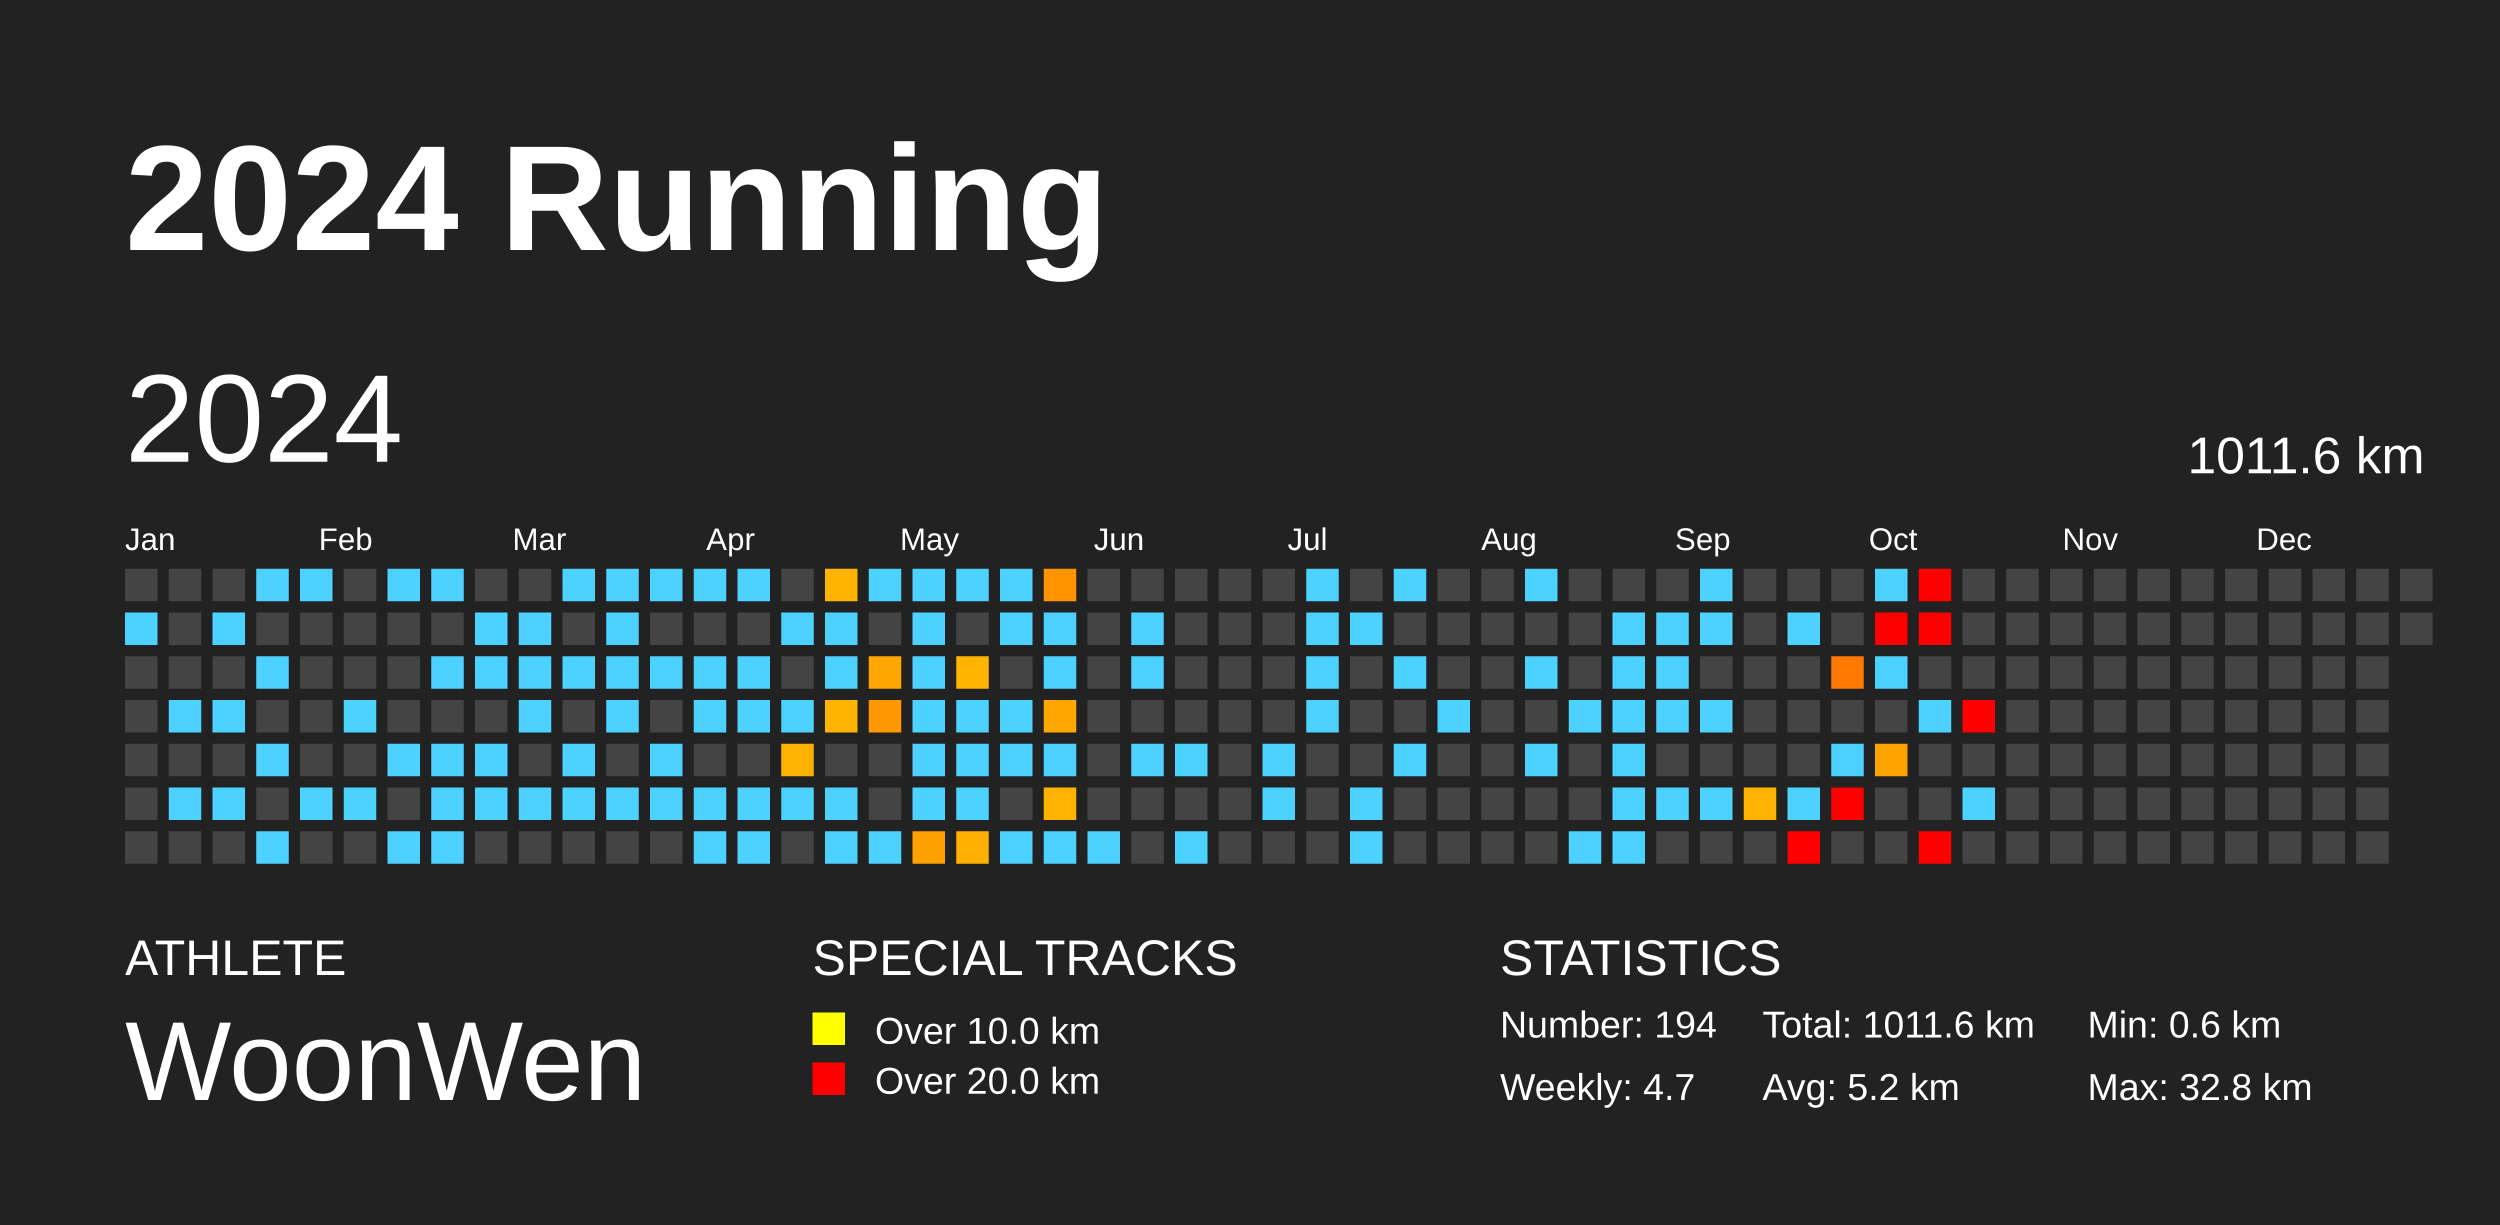
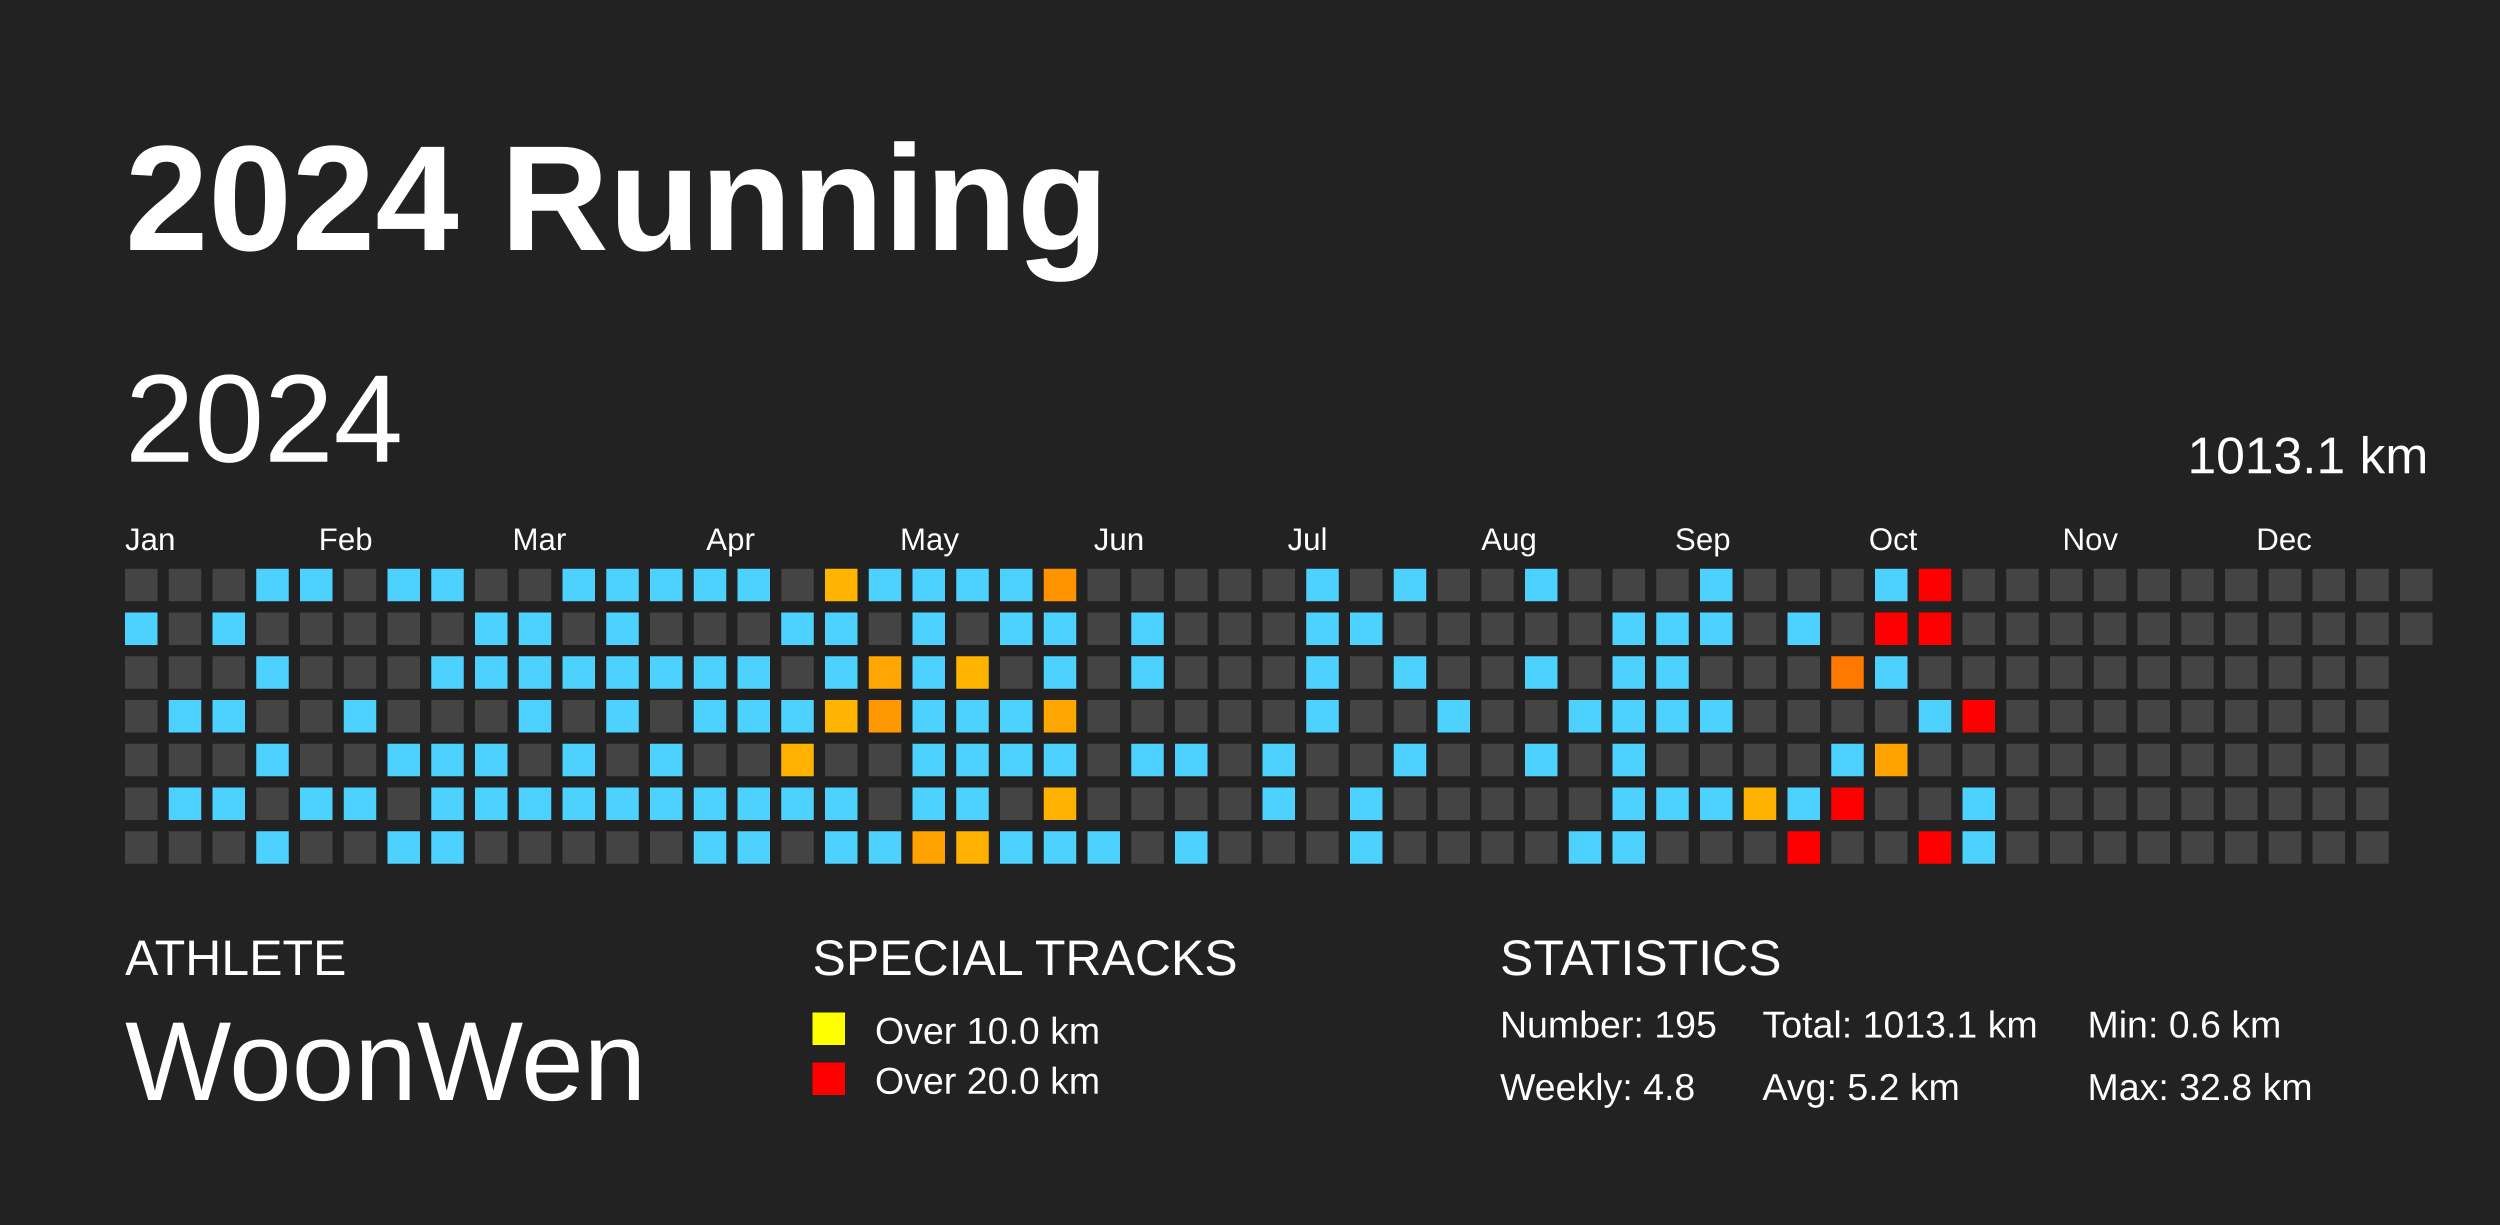
<svg xmlns="http://www.w3.org/2000/svg" baseProfile="full" height="98mm" version="1.1" viewBox="0,0,200,98" width="200mm">
  <defs />
  <rect fill="#222222" height="98" width="200" x="0" y="0" />
  <text fill="#FFFFFF" style="font-size:12px; font-family:Arial; font-weight:bold;" x="10" y="20">2024 Running</text>
  <text fill="#FFFFFF" style="font-size:4px; font-family:Arial" x="10" y="78">ATHLETE</text>
  <text fill="#FFFFFF" style="font-size:9px; font-family:Arial" x="10" y="88">WoonWen</text>
  <text fill="#FFFFFF" style="font-size:4px; font-family:Arial" x="65" y="78">SPECIAL TRACKS</text>
  <rect fill="yellow" height="2.6" width="2.6" x="65" y="81" />
  <text fill="#FFFFFF" style="font-size:3px; font-family:Arial" x="70" y="83.5">Over 10.0 km</text>
  <rect fill="red" height="2.6" width="2.6" x="65" y="85" />
  <text fill="#FFFFFF" style="font-size:3px; font-family:Arial" x="70" y="87.5">Over 20.0 km</text>
  <text fill="#FFFFFF" style="font-size:4px; font-family:Arial" x="120" y="78">STATISTICS</text>
-   <text fill="#FFFFFF" style="font-size:3px; font-family:Arial" x="120" y="83">Number: 194</text>
-   <text fill="#FFFFFF" style="font-size:3px; font-family:Arial" x="120" y="88">Weekly: 4.7</text>
-   <text fill="#FFFFFF" style="font-size:3px; font-family:Arial" x="141" y="83">Total: 1011.6 km</text>
+   <text fill="#FFFFFF" style="font-size:3px; font-family:Arial" x="120" y="83">Number: 195</text>
+   <text fill="#FFFFFF" style="font-size:3px; font-family:Arial" x="120" y="88">Weekly: 4.8</text>
+   <text fill="#FFFFFF" style="font-size:3px; font-family:Arial" x="141" y="83">Total: 1013.1 km</text>
  <text fill="#FFFFFF" style="font-size:3px; font-family:Arial" x="141" y="88">Avg: 5.2 km</text>
  <text fill="#FFFFFF" style="font-size:3px; font-family:Arial" x="167" y="83">Min: 0.6 km</text>
  <text fill="#FFFFFF" style="font-size:3px; font-family:Arial" x="167" y="88">Max: 32.8 km</text>
  <text dominant-baseline="hanging" fill="#FFFFFF" style="font-size:10.0px; font-family:Arial;" x="10" y="30">2024</text>
-   <text dominant-baseline="hanging" fill="#FFFFFF" style="font-size:4.125px; font-family:Arial;" x="175" y="35">1011.6 km</text>
+   <text dominant-baseline="hanging" fill="#FFFFFF" style="font-size:4.125px; font-family:Arial;" x="175" y="35">1013.1 km</text>
  <text fill="#FFFFFF" style="font-size:2.5px; font-family:Arial" x="10.0" y="44">Jan</text>
  <text fill="#FFFFFF" style="font-size:2.5px; font-family:Arial" x="25.5" y="44">Feb</text>
  <text fill="#FFFFFF" style="font-size:2.5px; font-family:Arial" x="41.0" y="44">Mar</text>
  <text fill="#FFFFFF" style="font-size:2.5px; font-family:Arial" x="56.5" y="44">Apr</text>
  <text fill="#FFFFFF" style="font-size:2.5px; font-family:Arial" x="72.0" y="44">May</text>
  <text fill="#FFFFFF" style="font-size:2.5px; font-family:Arial" x="87.5" y="44">Jun</text>
  <text fill="#FFFFFF" style="font-size:2.5px; font-family:Arial" x="103.0" y="44">Jul</text>
  <text fill="#FFFFFF" style="font-size:2.5px; font-family:Arial" x="118.5" y="44">Aug</text>
  <text fill="#FFFFFF" style="font-size:2.5px; font-family:Arial" x="134.0" y="44">Sep</text>
  <text fill="#FFFFFF" style="font-size:2.5px; font-family:Arial" x="149.5" y="44">Oct</text>
  <text fill="#FFFFFF" style="font-size:2.5px; font-family:Arial" x="165.0" y="44">Nov</text>
  <text fill="#FFFFFF" style="font-size:2.5px; font-family:Arial" x="180.5" y="44">Dec</text>
  <rect fill="#444444" height="2.6" width="2.6" x="10.0" y="45.5" />
  <rect fill="#4dd2ff" height="2.6" width="2.6" x="10.0" y="49.0" />
  <rect fill="#444444" height="2.6" width="2.6" x="10.0" y="52.5" />
  <rect fill="#444444" height="2.6" width="2.6" x="10.0" y="56.0" />
  <rect fill="#444444" height="2.6" width="2.6" x="10.0" y="59.5" />
  <rect fill="#444444" height="2.6" width="2.6" x="10.0" y="63.0" />
  <rect fill="#444444" height="2.6" width="2.6" x="10.0" y="66.5" />
  <rect fill="#444444" height="2.6" width="2.6" x="13.5" y="45.5" />
  <rect fill="#444444" height="2.6" width="2.6" x="13.5" y="49.0" />
  <rect fill="#444444" height="2.6" width="2.6" x="13.5" y="52.5" />
  <rect fill="#4dd2ff" height="2.6" width="2.6" x="13.5" y="56.0" />
  <rect fill="#444444" height="2.6" width="2.6" x="13.5" y="59.5" />
  <rect fill="#4dd2ff" height="2.6" width="2.6" x="13.5" y="63.0" />
  <rect fill="#444444" height="2.6" width="2.6" x="13.5" y="66.5" />
  <rect fill="#444444" height="2.6" width="2.6" x="17.0" y="45.5" />
  <rect fill="#4dd2ff" height="2.6" width="2.6" x="17.0" y="49.0" />
  <rect fill="#444444" height="2.6" width="2.6" x="17.0" y="52.5" />
  <rect fill="#4dd2ff" height="2.6" width="2.6" x="17.0" y="56.0" />
  <rect fill="#444444" height="2.6" width="2.6" x="17.0" y="59.5" />
  <rect fill="#4dd2ff" height="2.6" width="2.6" x="17.0" y="63.0" />
  <rect fill="#444444" height="2.6" width="2.6" x="17.0" y="66.5" />
  <rect fill="#4dd2ff" height="2.6" width="2.6" x="20.5" y="45.5" />
  <rect fill="#444444" height="2.6" width="2.6" x="20.5" y="49.0" />
  <rect fill="#4dd2ff" height="2.6" width="2.6" x="20.5" y="52.5" />
  <rect fill="#444444" height="2.6" width="2.6" x="20.5" y="56.0" />
  <rect fill="#4dd2ff" height="2.6" width="2.6" x="20.5" y="59.5" />
  <rect fill="#444444" height="2.6" width="2.6" x="20.5" y="63.0" />
  <rect fill="#4dd2ff" height="2.6" width="2.6" x="20.5" y="66.5" />
  <rect fill="#4dd2ff" height="2.6" width="2.6" x="24.0" y="45.5" />
  <rect fill="#444444" height="2.6" width="2.6" x="24.0" y="49.0" />
  <rect fill="#444444" height="2.6" width="2.6" x="24.0" y="52.5" />
  <rect fill="#444444" height="2.6" width="2.6" x="24.0" y="56.0" />
  <rect fill="#444444" height="2.6" width="2.6" x="24.0" y="59.5" />
  <rect fill="#4dd2ff" height="2.6" width="2.6" x="24.0" y="63.0" />
  <rect fill="#444444" height="2.6" width="2.6" x="24.0" y="66.5" />
  <rect fill="#444444" height="2.6" width="2.6" x="27.5" y="45.5" />
  <rect fill="#444444" height="2.6" width="2.6" x="27.5" y="49.0" />
  <rect fill="#444444" height="2.6" width="2.6" x="27.5" y="52.5" />
  <rect fill="#4dd2ff" height="2.6" width="2.6" x="27.5" y="56.0" />
  <rect fill="#444444" height="2.6" width="2.6" x="27.5" y="59.5" />
  <rect fill="#4dd2ff" height="2.6" width="2.6" x="27.5" y="63.0" />
  <rect fill="#444444" height="2.6" width="2.6" x="27.5" y="66.5" />
  <rect fill="#4dd2ff" height="2.6" width="2.6" x="31.0" y="45.5" />
  <rect fill="#444444" height="2.6" width="2.6" x="31.0" y="49.0" />
  <rect fill="#444444" height="2.6" width="2.6" x="31.0" y="52.5" />
  <rect fill="#444444" height="2.6" width="2.6" x="31.0" y="56.0" />
  <rect fill="#4dd2ff" height="2.6" width="2.6" x="31.0" y="59.5" />
  <rect fill="#444444" height="2.6" width="2.6" x="31.0" y="63.0" />
  <rect fill="#4dd2ff" height="2.6" width="2.6" x="31.0" y="66.5" />
  <rect fill="#4dd2ff" height="2.6" width="2.6" x="34.5" y="45.5" />
  <rect fill="#444444" height="2.6" width="2.6" x="34.5" y="49.0" />
  <rect fill="#4dd2ff" height="2.6" width="2.6" x="34.5" y="52.5" />
  <rect fill="#444444" height="2.6" width="2.6" x="34.5" y="56.0" />
  <rect fill="#4dd2ff" height="2.6" width="2.6" x="34.5" y="59.5" />
  <rect fill="#4dd2ff" height="2.6" width="2.6" x="34.5" y="63.0" />
  <rect fill="#4dd2ff" height="2.6" width="2.6" x="34.5" y="66.5" />
  <rect fill="#444444" height="2.6" width="2.6" x="38.0" y="45.5" />
  <rect fill="#4dd2ff" height="2.6" width="2.6" x="38.0" y="49.0" />
  <rect fill="#4dd2ff" height="2.6" width="2.6" x="38.0" y="52.5" />
  <rect fill="#444444" height="2.6" width="2.6" x="38.0" y="56.0" />
  <rect fill="#4dd2ff" height="2.6" width="2.6" x="38.0" y="59.5" />
  <rect fill="#4dd2ff" height="2.6" width="2.6" x="38.0" y="63.0" />
  <rect fill="#444444" height="2.6" width="2.6" x="38.0" y="66.5" />
  <rect fill="#444444" height="2.6" width="2.6" x="41.5" y="45.5" />
  <rect fill="#4dd2ff" height="2.6" width="2.6" x="41.5" y="49.0" />
  <rect fill="#4dd2ff" height="2.6" width="2.6" x="41.5" y="52.5" />
  <rect fill="#4dd2ff" height="2.6" width="2.6" x="41.5" y="56.0" />
  <rect fill="#444444" height="2.6" width="2.6" x="41.5" y="59.5" />
  <rect fill="#4dd2ff" height="2.6" width="2.6" x="41.5" y="63.0" />
  <rect fill="#444444" height="2.6" width="2.6" x="41.5" y="66.5" />
  <rect fill="#4dd2ff" height="2.6" width="2.6" x="45.0" y="45.5" />
  <rect fill="#444444" height="2.6" width="2.6" x="45.0" y="49.0" />
  <rect fill="#4dd2ff" height="2.6" width="2.6" x="45.0" y="52.5" />
  <rect fill="#444444" height="2.6" width="2.6" x="45.0" y="56.0" />
  <rect fill="#4dd2ff" height="2.6" width="2.6" x="45.0" y="59.5" />
  <rect fill="#4dd2ff" height="2.6" width="2.6" x="45.0" y="63.0" />
  <rect fill="#444444" height="2.6" width="2.6" x="45.0" y="66.5" />
  <rect fill="#4dd2ff" height="2.6" width="2.6" x="48.5" y="45.5" />
  <rect fill="#4dd2ff" height="2.6" width="2.6" x="48.5" y="49.0" />
  <rect fill="#4dd2ff" height="2.6" width="2.6" x="48.5" y="52.5" />
  <rect fill="#4dd2ff" height="2.6" width="2.6" x="48.5" y="56.0" />
  <rect fill="#444444" height="2.6" width="2.6" x="48.5" y="59.5" />
  <rect fill="#4dd2ff" height="2.6" width="2.6" x="48.5" y="63.0" />
  <rect fill="#444444" height="2.6" width="2.6" x="48.5" y="66.5" />
  <rect fill="#4dd2ff" height="2.6" width="2.6" x="52.0" y="45.5" />
  <rect fill="#444444" height="2.6" width="2.6" x="52.0" y="49.0" />
  <rect fill="#4dd2ff" height="2.6" width="2.6" x="52.0" y="52.5" />
  <rect fill="#444444" height="2.6" width="2.6" x="52.0" y="56.0" />
  <rect fill="#4dd2ff" height="2.6" width="2.6" x="52.0" y="59.5" />
  <rect fill="#4dd2ff" height="2.6" width="2.6" x="52.0" y="63.0" />
  <rect fill="#444444" height="2.6" width="2.6" x="52.0" y="66.5" />
  <rect fill="#4dd2ff" height="2.6" width="2.6" x="55.5" y="45.5" />
  <rect fill="#444444" height="2.6" width="2.6" x="55.5" y="49.0" />
  <rect fill="#4dd2ff" height="2.6" width="2.6" x="55.5" y="52.5" />
  <rect fill="#4dd2ff" height="2.6" width="2.6" x="55.5" y="56.0" />
  <rect fill="#444444" height="2.6" width="2.6" x="55.5" y="59.5" />
  <rect fill="#4dd2ff" height="2.6" width="2.6" x="55.5" y="63.0" />
  <rect fill="#4dd2ff" height="2.6" width="2.6" x="55.5" y="66.5" />
  <rect fill="#4dd2ff" height="2.6" width="2.6" x="59.0" y="45.5" />
  <rect fill="#444444" height="2.6" width="2.6" x="59.0" y="49.0" />
  <rect fill="#4dd2ff" height="2.6" width="2.6" x="59.0" y="52.5" />
  <rect fill="#4dd2ff" height="2.6" width="2.6" x="59.0" y="56.0" />
  <rect fill="#444444" height="2.6" width="2.6" x="59.0" y="59.5" />
  <rect fill="#4dd2ff" height="2.6" width="2.6" x="59.0" y="63.0" />
  <rect fill="#4dd2ff" height="2.6" width="2.6" x="59.0" y="66.5" />
  <rect fill="#444444" height="2.6" width="2.6" x="62.5" y="45.5" />
  <rect fill="#4dd2ff" height="2.6" width="2.6" x="62.5" y="49.0" />
  <rect fill="#444444" height="2.6" width="2.6" x="62.5" y="52.5" />
  <rect fill="#4dd2ff" height="2.6" width="2.6" x="62.5" y="56.0" />
  <rect fill="#ffb300" height="2.6" width="2.6" x="62.5" y="59.5" />
  <rect fill="#4dd2ff" height="2.6" width="2.6" x="62.5" y="63.0" />
  <rect fill="#444444" height="2.6" width="2.6" x="62.5" y="66.5" />
  <rect fill="#ffb400" height="2.6" width="2.6" x="66.0" y="45.5" />
  <rect fill="#4dd2ff" height="2.6" width="2.6" x="66.0" y="49.0" />
  <rect fill="#4dd2ff" height="2.6" width="2.6" x="66.0" y="52.5" />
  <rect fill="#ffb400" height="2.6" width="2.6" x="66.0" y="56.0" />
  <rect fill="#444444" height="2.6" width="2.6" x="66.0" y="59.5" />
  <rect fill="#4dd2ff" height="2.6" width="2.6" x="66.0" y="63.0" />
  <rect fill="#4dd2ff" height="2.6" width="2.6" x="66.0" y="66.5" />
  <rect fill="#4dd2ff" height="2.6" width="2.6" x="69.5" y="45.5" />
  <rect fill="#444444" height="2.6" width="2.6" x="69.5" y="49.0" />
  <rect fill="#ffa700" height="2.6" width="2.6" x="69.5" y="52.5" />
  <rect fill="#ff9700" height="2.6" width="2.6" x="69.5" y="56.0" />
  <rect fill="#444444" height="2.6" width="2.6" x="69.5" y="59.5" />
  <rect fill="#444444" height="2.6" width="2.6" x="69.5" y="63.0" />
  <rect fill="#4dd2ff" height="2.6" width="2.6" x="69.5" y="66.5" />
  <rect fill="#4dd2ff" height="2.6" width="2.6" x="73.0" y="45.5" />
  <rect fill="#4dd2ff" height="2.6" width="2.6" x="73.0" y="49.0" />
  <rect fill="#4dd2ff" height="2.6" width="2.6" x="73.0" y="52.5" />
  <rect fill="#4dd2ff" height="2.6" width="2.6" x="73.0" y="56.0" />
  <rect fill="#4dd2ff" height="2.6" width="2.6" x="73.0" y="59.5" />
  <rect fill="#4dd2ff" height="2.6" width="2.6" x="73.0" y="63.0" />
  <rect fill="#ffa200" height="2.6" width="2.6" x="73.0" y="66.5" />
  <rect fill="#4dd2ff" height="2.6" width="2.6" x="76.5" y="45.5" />
  <rect fill="#444444" height="2.6" width="2.6" x="76.5" y="49.0" />
  <rect fill="#ffb400" height="2.6" width="2.6" x="76.5" y="52.5" />
  <rect fill="#4dd2ff" height="2.6" width="2.6" x="76.5" y="56.0" />
  <rect fill="#4dd2ff" height="2.6" width="2.6" x="76.5" y="59.5" />
  <rect fill="#4dd2ff" height="2.6" width="2.6" x="76.5" y="63.0" />
  <rect fill="#ffb000" height="2.6" width="2.6" x="76.5" y="66.5" />
  <rect fill="#4dd2ff" height="2.6" width="2.6" x="80.0" y="45.5" />
  <rect fill="#4dd2ff" height="2.6" width="2.6" x="80.0" y="49.0" />
  <rect fill="#444444" height="2.6" width="2.6" x="80.0" y="52.5" />
  <rect fill="#4dd2ff" height="2.6" width="2.6" x="80.0" y="56.0" />
  <rect fill="#4dd2ff" height="2.6" width="2.6" x="80.0" y="59.5" />
  <rect fill="#444444" height="2.6" width="2.6" x="80.0" y="63.0" />
  <rect fill="#4dd2ff" height="2.6" width="2.6" x="80.0" y="66.5" />
  <rect fill="#ff9400" height="2.6" width="2.6" x="83.5" y="45.5" />
  <rect fill="#4dd2ff" height="2.6" width="2.6" x="83.5" y="49.0" />
  <rect fill="#4dd2ff" height="2.6" width="2.6" x="83.5" y="52.5" />
  <rect fill="#ffa600" height="2.6" width="2.6" x="83.5" y="56.0" />
  <rect fill="#4dd2ff" height="2.6" width="2.6" x="83.5" y="59.5" />
  <rect fill="#ffb300" height="2.6" width="2.6" x="83.5" y="63.0" />
  <rect fill="#4dd2ff" height="2.6" width="2.6" x="83.5" y="66.5" />
  <rect fill="#444444" height="2.6" width="2.6" x="87.0" y="45.5" />
  <rect fill="#444444" height="2.6" width="2.6" x="87.0" y="49.0" />
  <rect fill="#444444" height="2.6" width="2.6" x="87.0" y="52.5" />
  <rect fill="#444444" height="2.6" width="2.6" x="87.0" y="56.0" />
  <rect fill="#444444" height="2.6" width="2.6" x="87.0" y="59.5" />
  <rect fill="#444444" height="2.6" width="2.6" x="87.0" y="63.0" />
  <rect fill="#4dd2ff" height="2.6" width="2.6" x="87.0" y="66.5" />
  <rect fill="#444444" height="2.6" width="2.6" x="90.5" y="45.5" />
  <rect fill="#4dd2ff" height="2.6" width="2.6" x="90.5" y="49.0" />
  <rect fill="#4dd2ff" height="2.6" width="2.6" x="90.5" y="52.5" />
  <rect fill="#444444" height="2.6" width="2.6" x="90.5" y="56.0" />
  <rect fill="#4dd2ff" height="2.6" width="2.6" x="90.5" y="59.5" />
  <rect fill="#444444" height="2.6" width="2.6" x="90.5" y="63.0" />
  <rect fill="#444444" height="2.6" width="2.6" x="90.5" y="66.5" />
  <rect fill="#444444" height="2.6" width="2.6" x="94.0" y="45.5" />
  <rect fill="#444444" height="2.6" width="2.6" x="94.0" y="49.0" />
  <rect fill="#444444" height="2.6" width="2.6" x="94.0" y="52.5" />
  <rect fill="#444444" height="2.6" width="2.6" x="94.0" y="56.0" />
  <rect fill="#4dd2ff" height="2.6" width="2.6" x="94.0" y="59.5" />
  <rect fill="#444444" height="2.6" width="2.6" x="94.0" y="63.0" />
  <rect fill="#4dd2ff" height="2.6" width="2.6" x="94.0" y="66.5" />
  <rect fill="#444444" height="2.6" width="2.6" x="97.5" y="45.5" />
  <rect fill="#444444" height="2.6" width="2.6" x="97.5" y="49.0" />
  <rect fill="#444444" height="2.6" width="2.6" x="97.5" y="52.5" />
  <rect fill="#444444" height="2.6" width="2.6" x="97.5" y="56.0" />
  <rect fill="#444444" height="2.6" width="2.6" x="97.5" y="59.5" />
  <rect fill="#444444" height="2.6" width="2.6" x="97.5" y="63.0" />
  <rect fill="#444444" height="2.6" width="2.6" x="97.5" y="66.5" />
  <rect fill="#444444" height="2.6" width="2.6" x="101.0" y="45.5" />
  <rect fill="#444444" height="2.6" width="2.6" x="101.0" y="49.0" />
  <rect fill="#444444" height="2.6" width="2.6" x="101.0" y="52.5" />
  <rect fill="#444444" height="2.6" width="2.6" x="101.0" y="56.0" />
  <rect fill="#4dd2ff" height="2.6" width="2.6" x="101.0" y="59.5" />
  <rect fill="#4dd2ff" height="2.6" width="2.6" x="101.0" y="63.0" />
  <rect fill="#444444" height="2.6" width="2.6" x="101.0" y="66.5" />
  <rect fill="#4dd2ff" height="2.6" width="2.6" x="104.5" y="45.5" />
  <rect fill="#4dd2ff" height="2.6" width="2.6" x="104.5" y="49.0" />
  <rect fill="#4dd2ff" height="2.6" width="2.6" x="104.5" y="52.5" />
  <rect fill="#4dd2ff" height="2.6" width="2.6" x="104.5" y="56.0" />
  <rect fill="#444444" height="2.6" width="2.6" x="104.5" y="59.5" />
  <rect fill="#444444" height="2.6" width="2.6" x="104.5" y="63.0" />
  <rect fill="#444444" height="2.6" width="2.6" x="104.5" y="66.5" />
  <rect fill="#444444" height="2.6" width="2.6" x="108.0" y="45.5" />
  <rect fill="#4dd2ff" height="2.6" width="2.6" x="108.0" y="49.0" />
  <rect fill="#444444" height="2.6" width="2.6" x="108.0" y="52.5" />
  <rect fill="#444444" height="2.6" width="2.6" x="108.0" y="56.0" />
  <rect fill="#444444" height="2.6" width="2.6" x="108.0" y="59.5" />
  <rect fill="#4dd2ff" height="2.6" width="2.6" x="108.0" y="63.0" />
  <rect fill="#4dd2ff" height="2.6" width="2.6" x="108.0" y="66.5" />
  <rect fill="#4dd2ff" height="2.6" width="2.6" x="111.5" y="45.5" />
  <rect fill="#444444" height="2.6" width="2.6" x="111.5" y="49.0" />
  <rect fill="#4dd2ff" height="2.6" width="2.6" x="111.5" y="52.5" />
  <rect fill="#444444" height="2.6" width="2.6" x="111.5" y="56.0" />
  <rect fill="#4dd2ff" height="2.6" width="2.6" x="111.5" y="59.5" />
  <rect fill="#444444" height="2.6" width="2.6" x="111.5" y="63.0" />
  <rect fill="#444444" height="2.6" width="2.6" x="111.5" y="66.5" />
  <rect fill="#444444" height="2.6" width="2.6" x="115.0" y="45.5" />
  <rect fill="#444444" height="2.6" width="2.6" x="115.0" y="49.0" />
  <rect fill="#444444" height="2.6" width="2.6" x="115.0" y="52.5" />
  <rect fill="#4dd2ff" height="2.6" width="2.6" x="115.0" y="56.0" />
  <rect fill="#444444" height="2.6" width="2.6" x="115.0" y="59.5" />
  <rect fill="#444444" height="2.6" width="2.6" x="115.0" y="63.0" />
  <rect fill="#444444" height="2.6" width="2.6" x="115.0" y="66.5" />
  <rect fill="#444444" height="2.6" width="2.6" x="118.5" y="45.5" />
  <rect fill="#444444" height="2.6" width="2.6" x="118.5" y="49.0" />
  <rect fill="#444444" height="2.6" width="2.6" x="118.5" y="52.5" />
  <rect fill="#444444" height="2.6" width="2.6" x="118.5" y="56.0" />
  <rect fill="#444444" height="2.6" width="2.6" x="118.5" y="59.5" />
  <rect fill="#444444" height="2.6" width="2.6" x="118.5" y="63.0" />
  <rect fill="#444444" height="2.6" width="2.6" x="118.5" y="66.5" />
  <rect fill="#4dd2ff" height="2.6" width="2.6" x="122.0" y="45.5" />
  <rect fill="#444444" height="2.6" width="2.6" x="122.0" y="49.0" />
  <rect fill="#4dd2ff" height="2.6" width="2.6" x="122.0" y="52.5" />
  <rect fill="#444444" height="2.6" width="2.6" x="122.0" y="56.0" />
  <rect fill="#4dd2ff" height="2.6" width="2.6" x="122.0" y="59.5" />
  <rect fill="#444444" height="2.6" width="2.6" x="122.0" y="63.0" />
  <rect fill="#444444" height="2.6" width="2.6" x="122.0" y="66.5" />
  <rect fill="#444444" height="2.6" width="2.6" x="125.5" y="45.5" />
  <rect fill="#444444" height="2.6" width="2.6" x="125.5" y="49.0" />
  <rect fill="#444444" height="2.6" width="2.6" x="125.5" y="52.5" />
  <rect fill="#4dd2ff" height="2.6" width="2.6" x="125.5" y="56.0" />
  <rect fill="#444444" height="2.6" width="2.6" x="125.5" y="59.5" />
  <rect fill="#444444" height="2.6" width="2.6" x="125.5" y="63.0" />
  <rect fill="#4dd2ff" height="2.6" width="2.6" x="125.5" y="66.5" />
  <rect fill="#444444" height="2.6" width="2.6" x="129.0" y="45.5" />
  <rect fill="#4dd2ff" height="2.6" width="2.6" x="129.0" y="49.0" />
  <rect fill="#4dd2ff" height="2.6" width="2.6" x="129.0" y="52.5" />
  <rect fill="#4dd2ff" height="2.6" width="2.6" x="129.0" y="56.0" />
  <rect fill="#4dd2ff" height="2.6" width="2.6" x="129.0" y="59.5" />
  <rect fill="#4dd2ff" height="2.6" width="2.6" x="129.0" y="63.0" />
  <rect fill="#4dd2ff" height="2.6" width="2.6" x="129.0" y="66.5" />
  <rect fill="#444444" height="2.6" width="2.6" x="132.5" y="45.5" />
  <rect fill="#4dd2ff" height="2.6" width="2.6" x="132.5" y="49.0" />
  <rect fill="#4dd2ff" height="2.6" width="2.6" x="132.5" y="52.5" />
  <rect fill="#4dd2ff" height="2.6" width="2.6" x="132.5" y="56.0" />
  <rect fill="#444444" height="2.6" width="2.6" x="132.5" y="59.5" />
  <rect fill="#4dd2ff" height="2.6" width="2.6" x="132.5" y="63.0" />
  <rect fill="#444444" height="2.6" width="2.6" x="132.5" y="66.5" />
  <rect fill="#4dd2ff" height="2.6" width="2.6" x="136.0" y="45.5" />
  <rect fill="#4dd2ff" height="2.6" width="2.6" x="136.0" y="49.0" />
  <rect fill="#444444" height="2.6" width="2.6" x="136.0" y="52.5" />
  <rect fill="#4dd2ff" height="2.6" width="2.6" x="136.0" y="56.0" />
  <rect fill="#444444" height="2.6" width="2.6" x="136.0" y="59.5" />
  <rect fill="#4dd2ff" height="2.6" width="2.6" x="136.0" y="63.0" />
  <rect fill="#444444" height="2.6" width="2.6" x="136.0" y="66.5" />
  <rect fill="#444444" height="2.6" width="2.6" x="139.5" y="45.5" />
  <rect fill="#444444" height="2.6" width="2.6" x="139.5" y="49.0" />
  <rect fill="#444444" height="2.6" width="2.6" x="139.5" y="52.5" />
  <rect fill="#444444" height="2.6" width="2.6" x="139.5" y="56.0" />
  <rect fill="#444444" height="2.6" width="2.6" x="139.5" y="59.5" />
  <rect fill="#ffb300" height="2.6" width="2.6" x="139.5" y="63.0" />
  <rect fill="#444444" height="2.6" width="2.6" x="139.5" y="66.5" />
  <rect fill="#444444" height="2.6" width="2.6" x="143.0" y="45.5" />
  <rect fill="#4dd2ff" height="2.6" width="2.6" x="143.0" y="49.0" />
  <rect fill="#444444" height="2.6" width="2.6" x="143.0" y="52.5" />
  <rect fill="#444444" height="2.6" width="2.6" x="143.0" y="56.0" />
  <rect fill="#444444" height="2.6" width="2.6" x="143.0" y="59.5" />
  <rect fill="#4dd2ff" height="2.6" width="2.6" x="143.0" y="63.0" />
  <rect fill="red" height="2.6" width="2.6" x="143.0" y="66.5" />
  <rect fill="#444444" height="2.6" width="2.6" x="146.5" y="45.5" />
  <rect fill="#444444" height="2.6" width="2.6" x="146.5" y="49.0" />
  <rect fill="#ff7900" height="2.6" width="2.6" x="146.5" y="52.5" />
  <rect fill="#444444" height="2.6" width="2.6" x="146.5" y="56.0" />
  <rect fill="#4dd2ff" height="2.6" width="2.6" x="146.5" y="59.5" />
  <rect fill="red" height="2.6" width="2.6" x="146.5" y="63.0" />
  <rect fill="#444444" height="2.6" width="2.6" x="146.5" y="66.5" />
  <rect fill="#4dd2ff" height="2.6" width="2.6" x="150.0" y="45.5" />
  <rect fill="red" height="2.6" width="2.6" x="150.0" y="49.0" />
  <rect fill="#4dd2ff" height="2.6" width="2.6" x="150.0" y="52.5" />
  <rect fill="#444444" height="2.6" width="2.6" x="150.0" y="56.0" />
  <rect fill="#ffa300" height="2.6" width="2.6" x="150.0" y="59.5" />
  <rect fill="#444444" height="2.6" width="2.6" x="150.0" y="63.0" />
  <rect fill="#444444" height="2.6" width="2.6" x="150.0" y="66.5" />
  <rect fill="red" height="2.6" width="2.6" x="153.5" y="45.5" />
  <rect fill="red" height="2.6" width="2.6" x="153.5" y="49.0" />
  <rect fill="#444444" height="2.6" width="2.6" x="153.5" y="52.5" />
  <rect fill="#4dd2ff" height="2.6" width="2.6" x="153.5" y="56.0" />
  <rect fill="#444444" height="2.6" width="2.6" x="153.5" y="59.5" />
  <rect fill="#444444" height="2.6" width="2.6" x="153.5" y="63.0" />
  <rect fill="red" height="2.6" width="2.6" x="153.5" y="66.5" />
  <rect fill="#444444" height="2.6" width="2.6" x="157.0" y="45.5" />
  <rect fill="#444444" height="2.6" width="2.6" x="157.0" y="49.0" />
  <rect fill="#444444" height="2.6" width="2.6" x="157.0" y="52.5" />
  <rect fill="red" height="2.6" width="2.6" x="157.0" y="56.0" />
  <rect fill="#444444" height="2.6" width="2.6" x="157.0" y="59.5" />
  <rect fill="#4dd2ff" height="2.6" width="2.6" x="157.0" y="63.0" />
-   <rect fill="#444444" height="2.6" width="2.6" x="157.0" y="66.5" />
+   <rect fill="#4dd2ff" height="2.6" width="2.6" x="157.0" y="66.5" />
  <rect fill="#444444" height="2.6" width="2.6" x="160.5" y="45.5" />
  <rect fill="#444444" height="2.6" width="2.6" x="160.5" y="49.0" />
  <rect fill="#444444" height="2.6" width="2.6" x="160.5" y="52.5" />
  <rect fill="#444444" height="2.6" width="2.6" x="160.5" y="56.0" />
  <rect fill="#444444" height="2.6" width="2.6" x="160.5" y="59.5" />
  <rect fill="#444444" height="2.6" width="2.6" x="160.5" y="63.0" />
  <rect fill="#444444" height="2.6" width="2.6" x="160.5" y="66.5" />
  <rect fill="#444444" height="2.6" width="2.6" x="164.0" y="45.5" />
  <rect fill="#444444" height="2.6" width="2.6" x="164.0" y="49.0" />
  <rect fill="#444444" height="2.6" width="2.6" x="164.0" y="52.5" />
  <rect fill="#444444" height="2.6" width="2.6" x="164.0" y="56.0" />
  <rect fill="#444444" height="2.6" width="2.6" x="164.0" y="59.5" />
  <rect fill="#444444" height="2.6" width="2.6" x="164.0" y="63.0" />
  <rect fill="#444444" height="2.6" width="2.6" x="164.0" y="66.5" />
  <rect fill="#444444" height="2.6" width="2.6" x="167.5" y="45.5" />
  <rect fill="#444444" height="2.6" width="2.6" x="167.5" y="49.0" />
  <rect fill="#444444" height="2.6" width="2.6" x="167.5" y="52.5" />
  <rect fill="#444444" height="2.6" width="2.6" x="167.5" y="56.0" />
  <rect fill="#444444" height="2.6" width="2.6" x="167.5" y="59.5" />
  <rect fill="#444444" height="2.6" width="2.6" x="167.5" y="63.0" />
  <rect fill="#444444" height="2.6" width="2.6" x="167.5" y="66.5" />
  <rect fill="#444444" height="2.6" width="2.6" x="171.0" y="45.5" />
  <rect fill="#444444" height="2.6" width="2.6" x="171.0" y="49.0" />
  <rect fill="#444444" height="2.6" width="2.6" x="171.0" y="52.5" />
  <rect fill="#444444" height="2.6" width="2.6" x="171.0" y="56.0" />
  <rect fill="#444444" height="2.6" width="2.6" x="171.0" y="59.5" />
  <rect fill="#444444" height="2.6" width="2.6" x="171.0" y="63.0" />
  <rect fill="#444444" height="2.6" width="2.6" x="171.0" y="66.5" />
  <rect fill="#444444" height="2.6" width="2.6" x="174.5" y="45.5" />
  <rect fill="#444444" height="2.6" width="2.6" x="174.5" y="49.0" />
  <rect fill="#444444" height="2.6" width="2.6" x="174.5" y="52.5" />
  <rect fill="#444444" height="2.6" width="2.6" x="174.5" y="56.0" />
  <rect fill="#444444" height="2.6" width="2.6" x="174.5" y="59.5" />
  <rect fill="#444444" height="2.6" width="2.6" x="174.5" y="63.0" />
  <rect fill="#444444" height="2.6" width="2.6" x="174.5" y="66.5" />
  <rect fill="#444444" height="2.6" width="2.6" x="178.0" y="45.5" />
  <rect fill="#444444" height="2.6" width="2.6" x="178.0" y="49.0" />
  <rect fill="#444444" height="2.6" width="2.6" x="178.0" y="52.5" />
  <rect fill="#444444" height="2.6" width="2.6" x="178.0" y="56.0" />
  <rect fill="#444444" height="2.6" width="2.6" x="178.0" y="59.5" />
  <rect fill="#444444" height="2.6" width="2.6" x="178.0" y="63.0" />
  <rect fill="#444444" height="2.6" width="2.6" x="178.0" y="66.5" />
  <rect fill="#444444" height="2.6" width="2.6" x="181.5" y="45.5" />
  <rect fill="#444444" height="2.6" width="2.6" x="181.5" y="49.0" />
  <rect fill="#444444" height="2.6" width="2.6" x="181.5" y="52.5" />
  <rect fill="#444444" height="2.6" width="2.6" x="181.5" y="56.0" />
  <rect fill="#444444" height="2.6" width="2.6" x="181.5" y="59.5" />
  <rect fill="#444444" height="2.6" width="2.6" x="181.5" y="63.0" />
  <rect fill="#444444" height="2.6" width="2.6" x="181.5" y="66.5" />
  <rect fill="#444444" height="2.6" width="2.6" x="185.0" y="45.5" />
  <rect fill="#444444" height="2.6" width="2.6" x="185.0" y="49.0" />
  <rect fill="#444444" height="2.6" width="2.6" x="185.0" y="52.5" />
  <rect fill="#444444" height="2.6" width="2.6" x="185.0" y="56.0" />
  <rect fill="#444444" height="2.6" width="2.6" x="185.0" y="59.5" />
  <rect fill="#444444" height="2.6" width="2.6" x="185.0" y="63.0" />
  <rect fill="#444444" height="2.6" width="2.6" x="185.0" y="66.5" />
  <rect fill="#444444" height="2.6" width="2.6" x="188.5" y="45.5" />
  <rect fill="#444444" height="2.6" width="2.6" x="188.5" y="49.0" />
  <rect fill="#444444" height="2.6" width="2.6" x="188.5" y="52.5" />
  <rect fill="#444444" height="2.6" width="2.6" x="188.5" y="56.0" />
  <rect fill="#444444" height="2.6" width="2.6" x="188.5" y="59.5" />
  <rect fill="#444444" height="2.6" width="2.6" x="188.5" y="63.0" />
  <rect fill="#444444" height="2.6" width="2.6" x="188.5" y="66.5" />
  <rect fill="#444444" height="2.6" width="2.6" x="192.0" y="45.5" />
  <rect fill="#444444" height="2.6" width="2.6" x="192.0" y="49.0" />
</svg>
